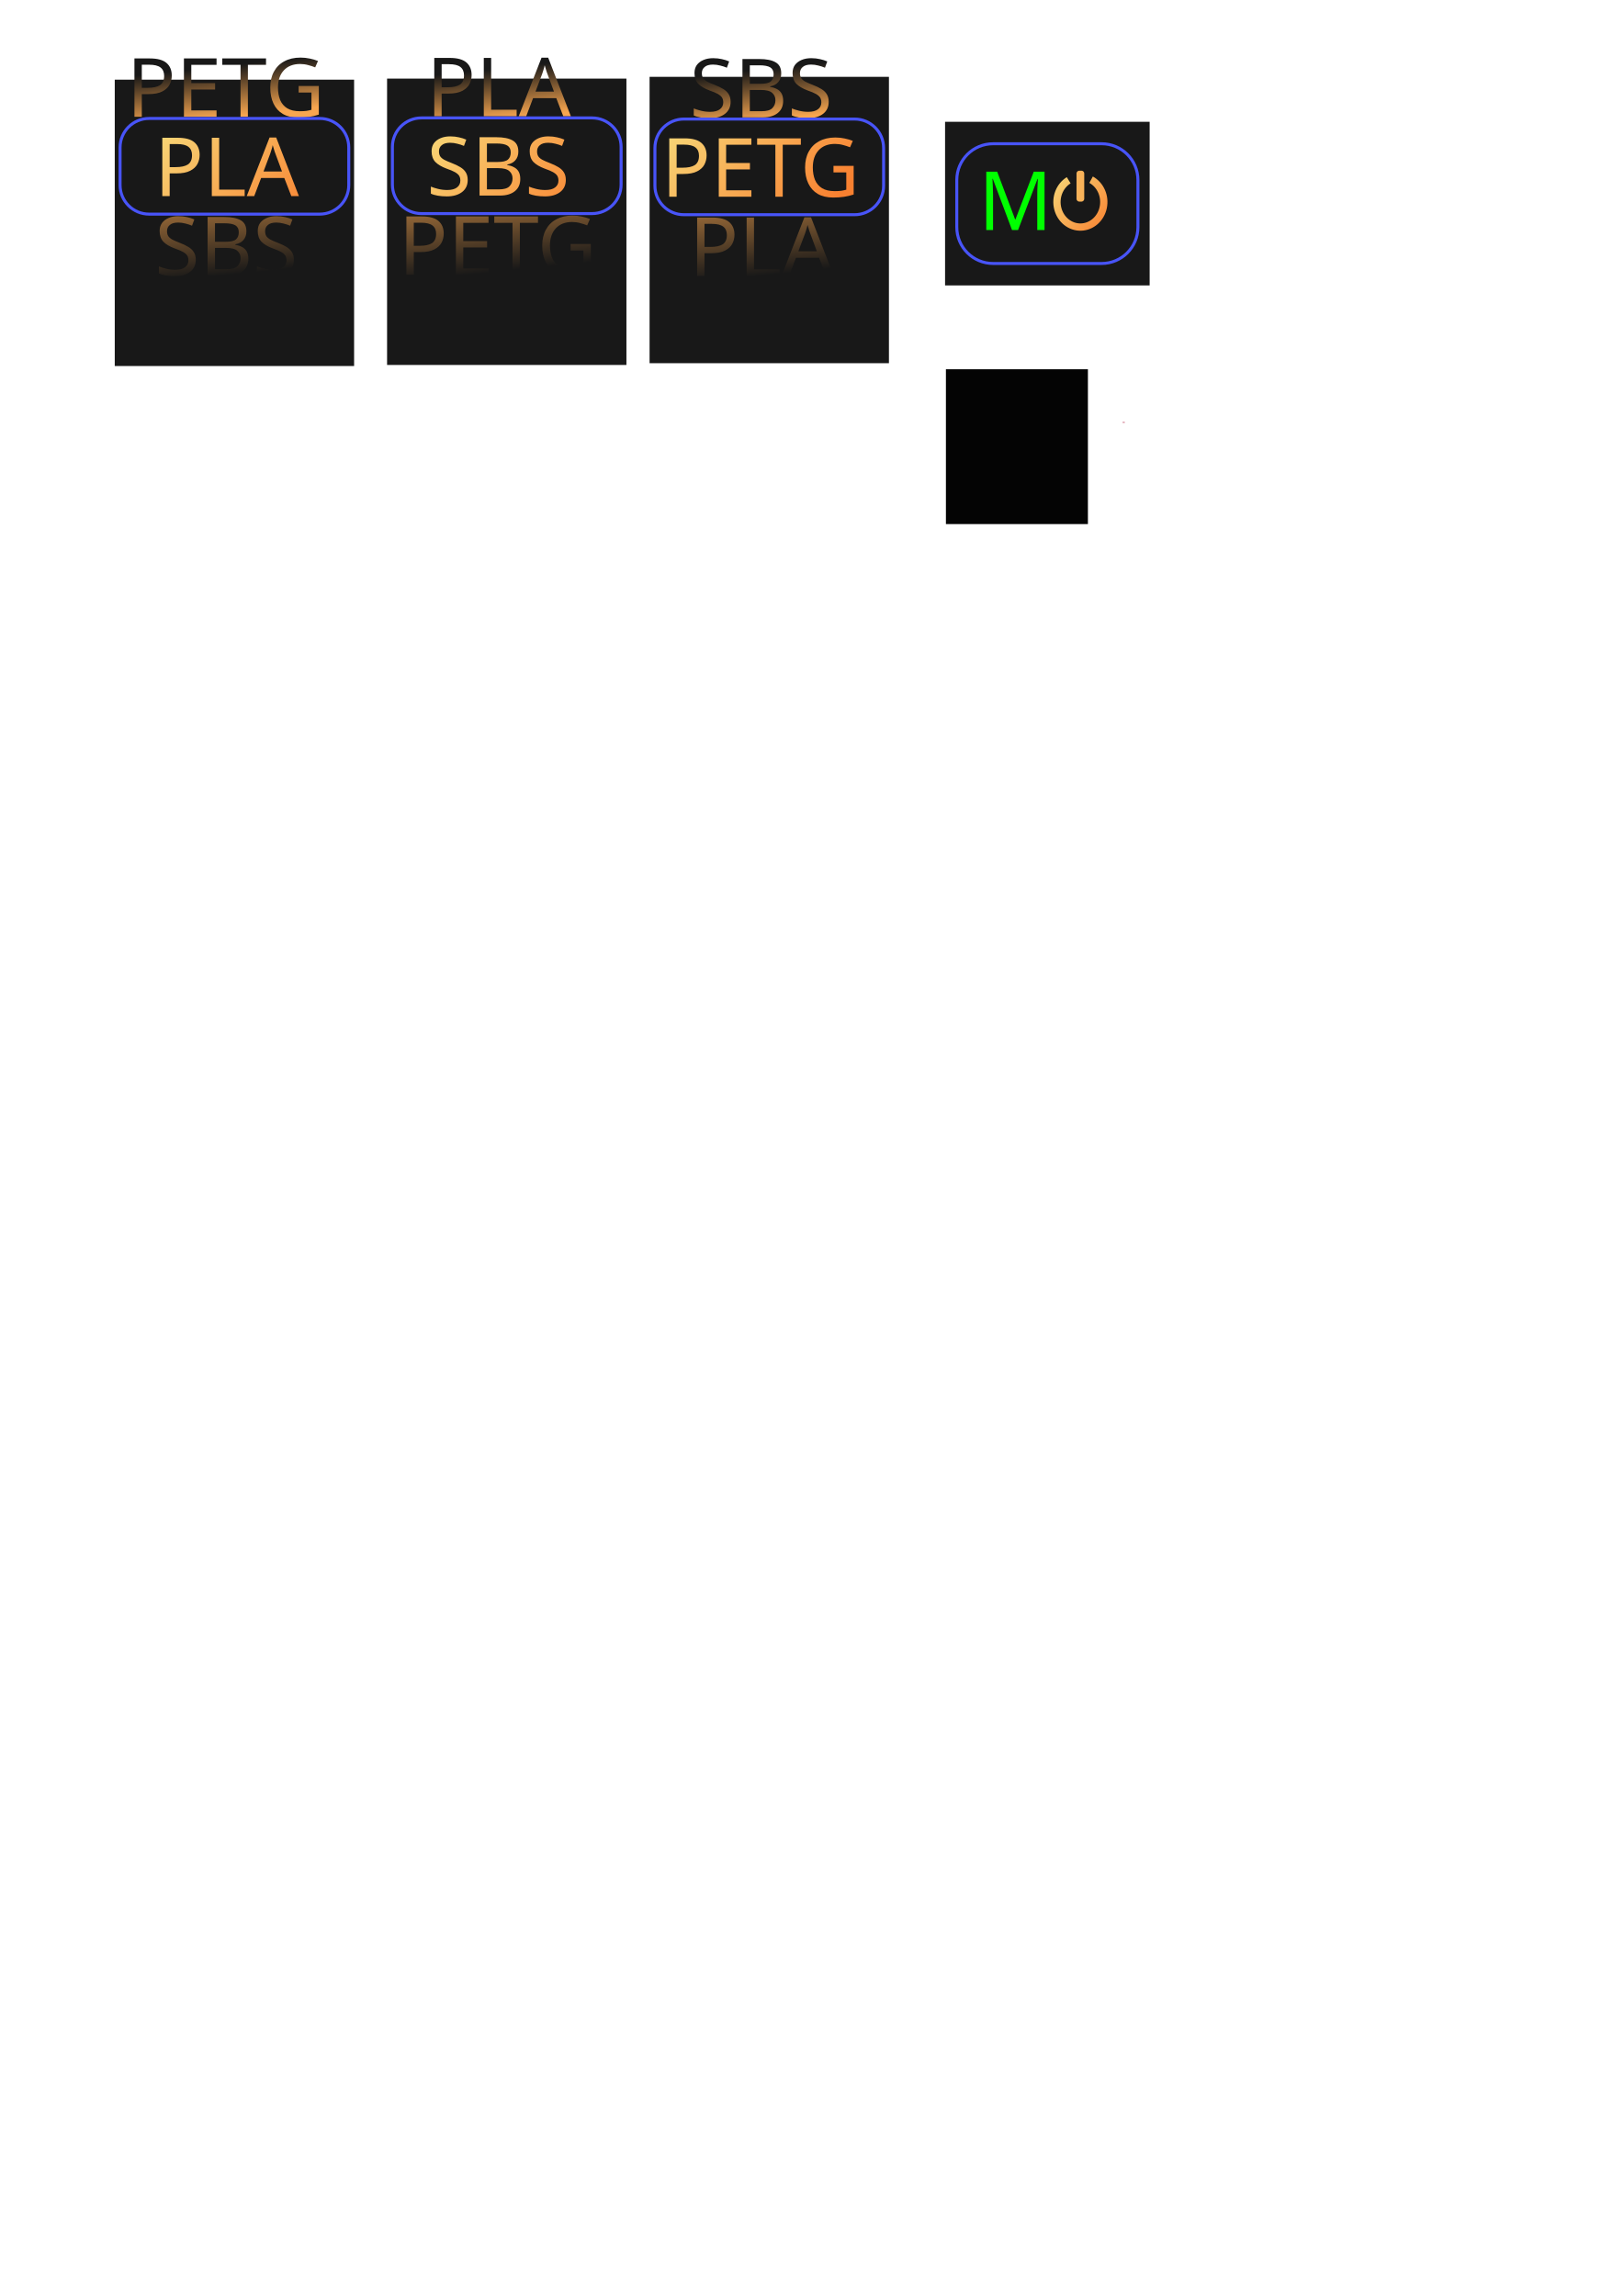
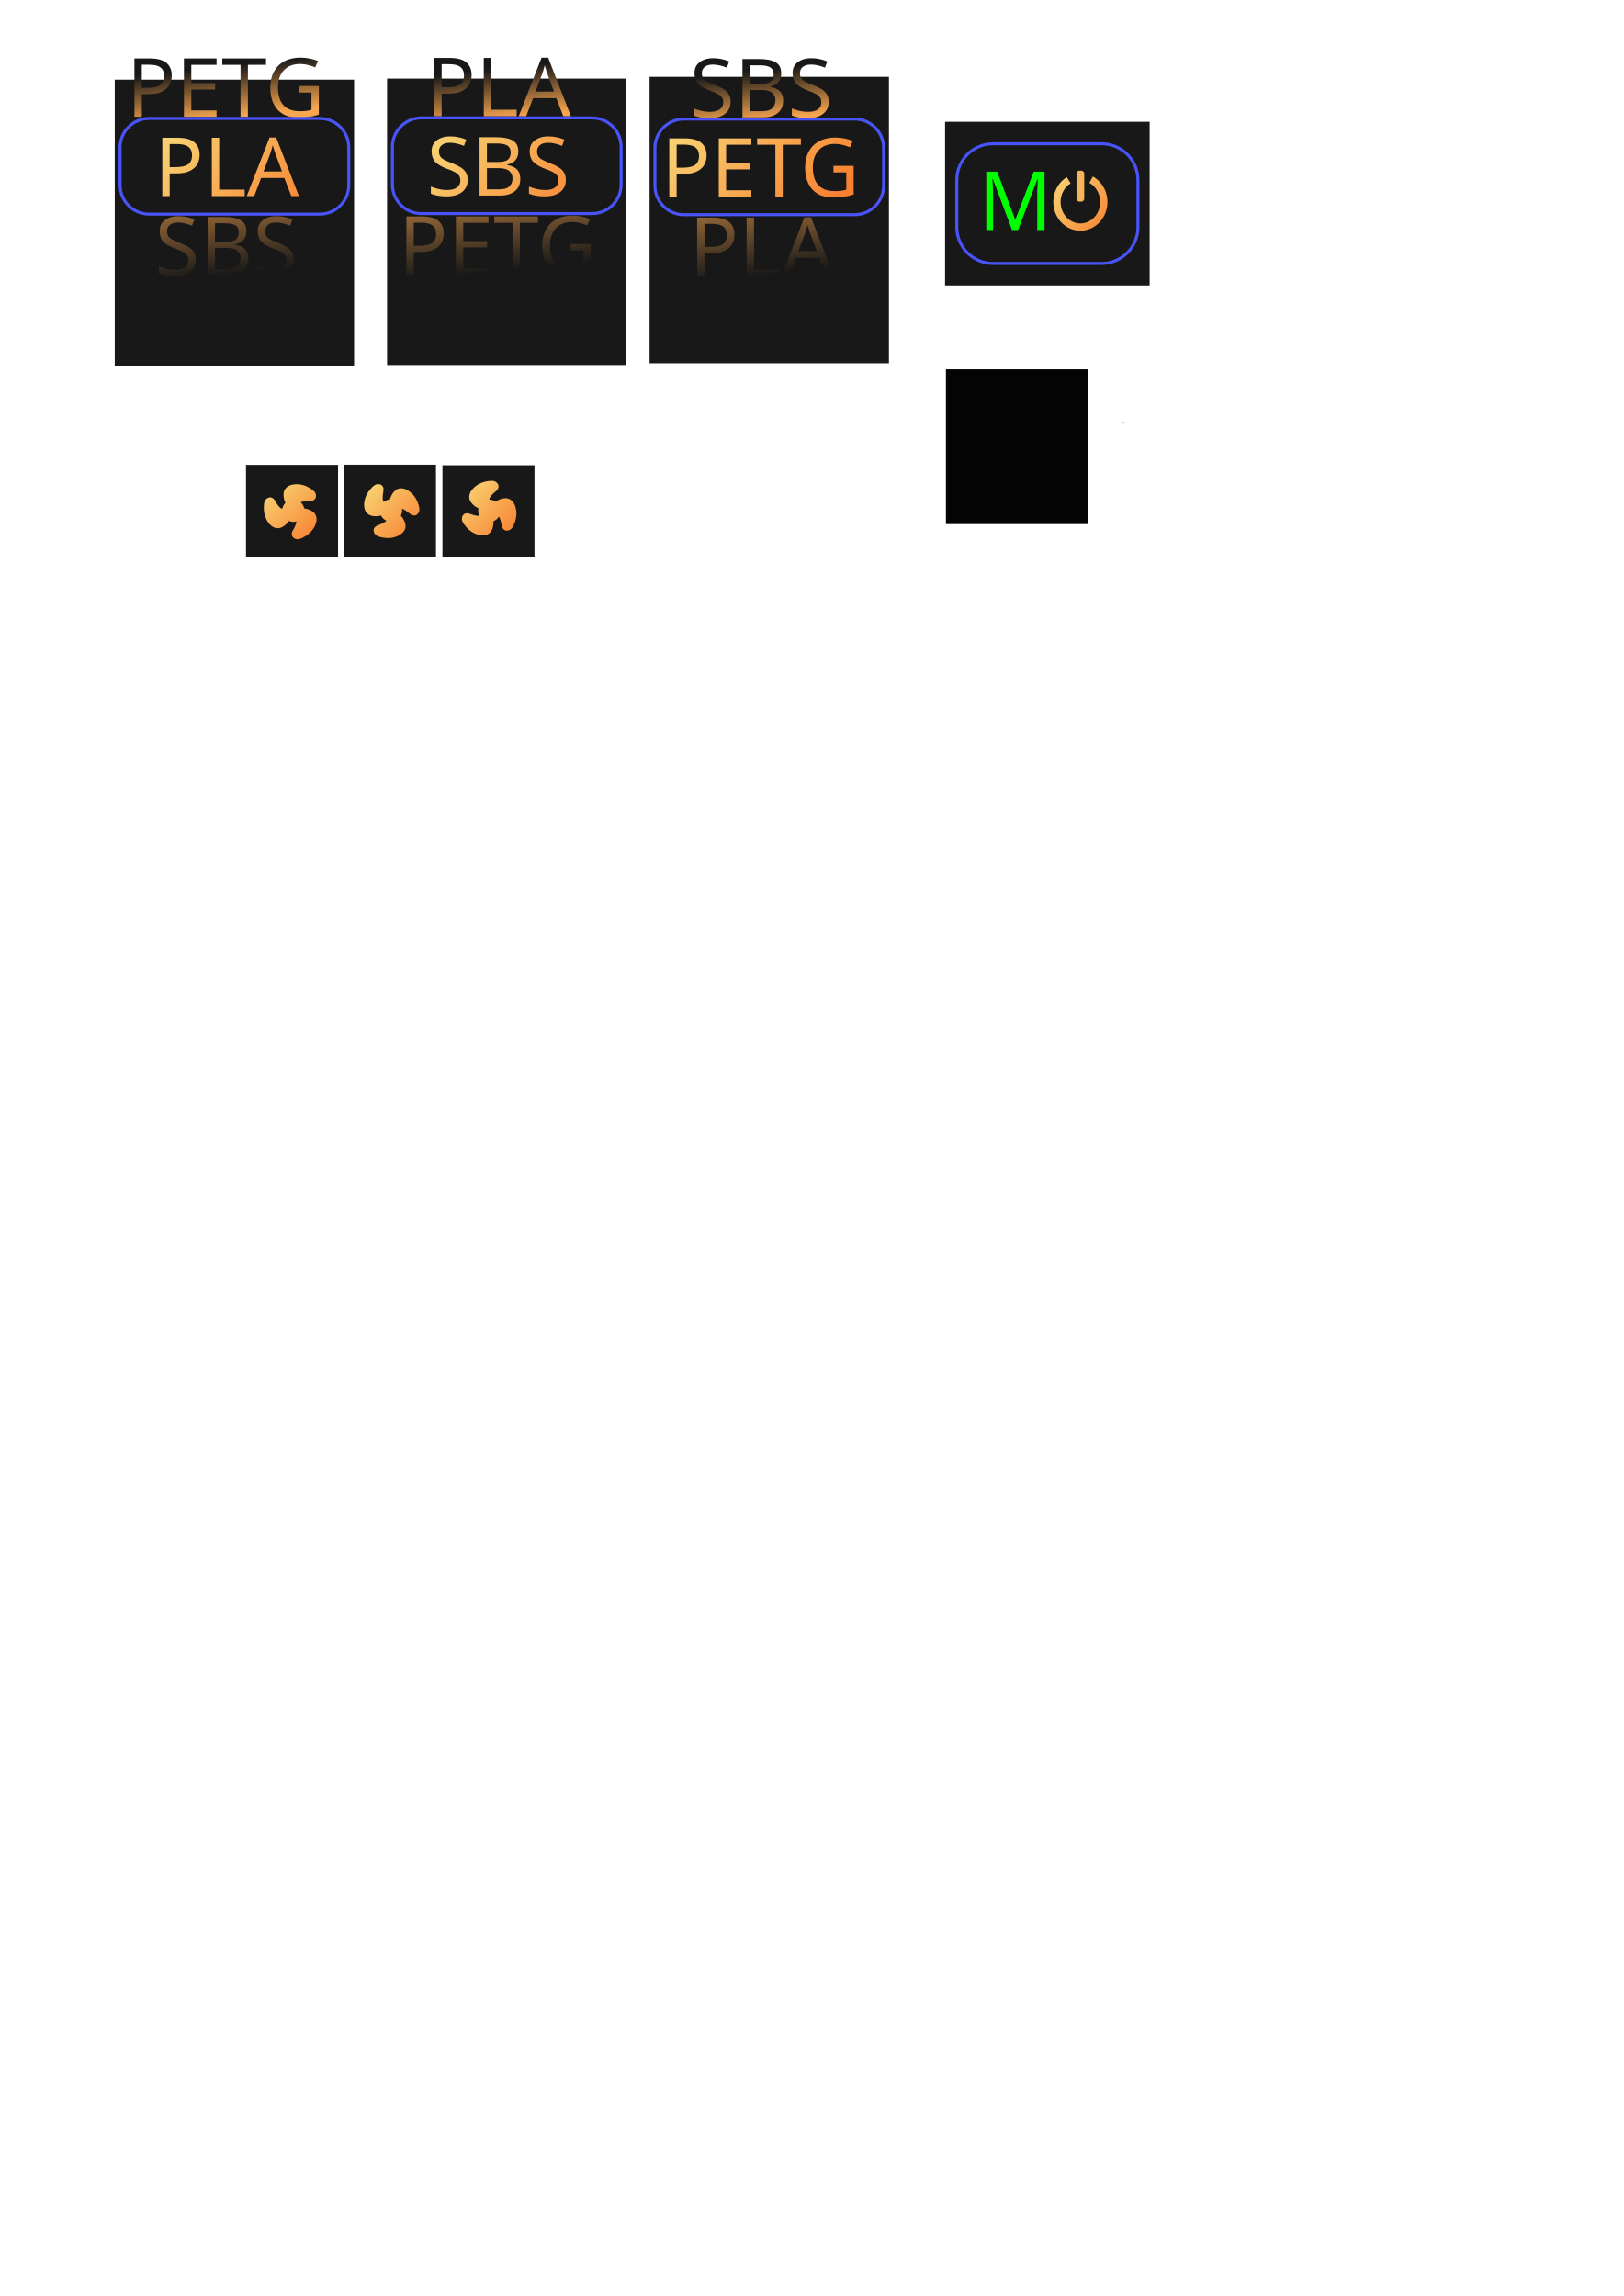
<svg xmlns="http://www.w3.org/2000/svg" xmlns:xlink="http://www.w3.org/1999/xlink" width="210mm" height="297mm" viewBox="0 0 210 297" version="1.1" id="svg3641">
  <defs id="defs3635">
    <linearGradient id="linearGradient4365">
      <stop style="stop-color:#f8a64f;stop-opacity:1" offset="0" id="stop4361" />
      <stop style="stop-color:#181818;stop-opacity:1" offset="1" id="stop4363" />
    </linearGradient>
    <linearGradient xlink:href="#linearGradient853-5-0" id="linearGradient4268" gradientUnits="userSpaceOnUse" gradientTransform="matrix(0.8158387,0,0,0.8967667,5.120634,29.82426)" x1="8.461" y1="282.228" x2="17.077" y2="289.934" />
    <linearGradient id="linearGradient853-5-0">
      <stop style="stop-color:#f8d878;stop-opacity:1" offset="0" id="stop849" />
      <stop style="stop-color:#f88030;stop-opacity:1" offset="1" id="stop851" />
    </linearGradient>
    <linearGradient xlink:href="#linearGradient853-5-0" id="linearGradient4265" x1="23.245" y1="15.141" x2="40.373" y2="29.976" gradientUnits="userSpaceOnUse" gradientTransform="translate(-1.300744,6.269837)" />
    <linearGradient xlink:href="#linearGradient4365" id="linearGradient4265-0-8" x1="33.734" y1="25.724" x2="33.002" y2="19.11" gradientUnits="userSpaceOnUse" gradientTransform="translate(-4.905175,-3.990505)" />
    <linearGradient xlink:href="#linearGradient4365" id="linearGradient4371" gradientUnits="userSpaceOnUse" gradientTransform="translate(-1.254236,16.51985)" x1="28.631" y1="10.038" x2="30.262" y2="25.63" />
    <linearGradient xlink:href="#linearGradient853-5-0" id="linearGradient4526" gradientUnits="userSpaceOnUse" gradientTransform="translate(-1.300744,6.269837)" x1="23.245" y1="15.141" x2="40.373" y2="29.976" />
    <linearGradient xlink:href="#linearGradient4365" id="linearGradient4528" gradientUnits="userSpaceOnUse" gradientTransform="translate(30.26925,16.38149)" x1="28.631" y1="10.038" x2="30.262" y2="25.63" />
    <linearGradient xlink:href="#linearGradient4365" id="linearGradient4530" gradientUnits="userSpaceOnUse" gradientTransform="translate(-1.347252,-3.990505)" x1="33.734" y1="25.724" x2="33.002" y2="19.11" />
    <linearGradient xlink:href="#linearGradient853-5-0" id="linearGradient4671" gradientUnits="userSpaceOnUse" gradientTransform="translate(-4.905175,6.269837)" x1="23.245" y1="15.141" x2="40.373" y2="29.976" />
    <linearGradient xlink:href="#linearGradient4365" id="linearGradient4673" gradientUnits="userSpaceOnUse" gradientTransform="translate(-1.300744,16.51985)" x1="28.631" y1="10.038" x2="30.262" y2="25.63" />
    <linearGradient xlink:href="#linearGradient4365" id="linearGradient4675" gradientUnits="userSpaceOnUse" gradientTransform="translate(-1.254235,-3.990505)" x1="33.734" y1="25.724" x2="33.002" y2="19.11" />
    <linearGradient xlink:href="#linearGradient853-5-0" id="linearGradient4700" gradientUnits="userSpaceOnUse" gradientTransform="translate(-4.905175,6.269837)" x1="23.245" y1="15.141" x2="40.373" y2="29.976" />
    <filter style="color-interpolation-filters:sRGB" id="filter9744" x="-0.029" width="1.057" y="-0.021" height="1.041">
      <feGaussianBlur stdDeviation="0.063" id="feGaussianBlur9746" />
    </filter>
    <clipPath clipPathUnits="userSpaceOnUse" id="clipPath9785">
      <rect clip-path="none" y="45.885" x="127.04" height="7.303" width="5.278" id="rect9787" style="fill:#d58798;fill-opacity:0.984;fill-rule:evenodd;stroke:none;stroke-width:1.165;stroke-linejoin:round;stroke-miterlimit:4;stroke-dasharray:none;stroke-dashoffset:0;stroke-opacity:1;filter:url(#filter9744)" />
    </clipPath>
    <linearGradient xlink:href="#linearGradient853-5-0" id="linearGradient9789" gradientUnits="userSpaceOnUse" gradientTransform="translate(33.92019,6.131476)" x1="23.245" y1="15.141" x2="40.373" y2="29.976" />
    <linearGradient xlink:href="#linearGradient4365" id="linearGradient9791" gradientUnits="userSpaceOnUse" gradientTransform="translate(33.87368,-4.128866)" x1="33.734" y1="25.724" x2="33.002" y2="19.11" />
    <linearGradient xlink:href="#linearGradient853-5-0" id="linearGradient9851" gradientUnits="userSpaceOnUse" gradientTransform="translate(-1.300744,6.269837)" x1="23.245" y1="15.141" x2="40.373" y2="29.976" />
    <linearGradient xlink:href="#linearGradient4365" id="linearGradient9853" gradientUnits="userSpaceOnUse" gradientTransform="translate(-1.254236,16.51985)" x1="28.631" y1="10.038" x2="30.262" y2="25.63" />
    <linearGradient xlink:href="#linearGradient4365" id="linearGradient9855" gradientUnits="userSpaceOnUse" gradientTransform="translate(-4.905175,-3.990505)" x1="33.734" y1="25.724" x2="33.002" y2="19.11" />
+     <linearGradient xlink:href="#linearGradient853-5-0" id="linearGradient1686" gradientUnits="userSpaceOnUse" x1="55.229" y1="46.296" x2="62.791" y2="54.168" gradientTransform="translate(-20.82812,9.061051)" />
+     <linearGradient xlink:href="#linearGradient853-5-0" id="linearGradient1705" x1="188.165" y1="196.727" x2="213.369" y2="222.961" gradientUnits="userSpaceOnUse" gradientTransform="matrix(0.3000624,0,0,0.3000624,-22.06054,-3.673123)" />
+     <linearGradient xlink:href="#linearGradient853-5-0" id="linearGradient1708" gradientUnits="userSpaceOnUse" gradientTransform="matrix(0.2645833,0,0,0.2645833,-15.89451,10.52524)" x1="188.165" y1="196.727" x2="213.369" y2="222.961" />
+     <linearGradient xlink:href="#linearGradient853-5-0" id="linearGradient1710" gradientUnits="userSpaceOnUse" gradientTransform="matrix(0.8817609,0,0,0.8817609,-14.8078,21.75374)" x1="55.229" y1="46.296" x2="62.791" y2="54.168" />
+     <linearGradient xlink:href="#linearGradient853-5-0" id="linearGradient1708-1" gradientUnits="userSpaceOnUse" gradientTransform="matrix(0.2026826,0.1700709,-0.1700709,0.2026826,45.10134,-10.94266)" x1="184.581" y1="207.761" x2="221.41" y2="210.863" />
+     <linearGradient xlink:href="#linearGradient853-5-0" id="linearGradient1710-8" gradientUnits="userSpaceOnUse" gradientTransform="matrix(0.675468,0.566785,-0.566785,0.675468,38.71627,-1.642605)" x1="54.153" y1="49.607" x2="65.204" y2="50.538" />
+     <linearGradient xlink:href="#linearGradient853-5-0" id="linearGradient1854" gradientUnits="userSpaceOnUse" gradientTransform="matrix(0.2026826,0.1700709,-0.1700709,0.2026826,45.15709,-10.81884)" x1="183.794" y1="207.886" x2="221.62" y2="210.687" />
+     <linearGradient xlink:href="#linearGradient853-5-0" id="linearGradient1856" gradientUnits="userSpaceOnUse" gradientTransform="matrix(0.675468,0.566785,-0.566785,0.675468,38.77201,-1.518795)" x1="53.917" y1="49.645" x2="65.267" y2="50.485" />
+     <linearGradient xlink:href="#linearGradient853-5-0" id="linearGradient1854-0" gradientUnits="userSpaceOnUse" gradientTransform="matrix(0.04594441,0.2605637,-0.2605637,0.04594441,108.5424,3.726827)" x1="185.675" y1="220.291" x2="216.428" y2="198.526" />
+     <linearGradient xlink:href="#linearGradient853-5-0" id="linearGradient1856-8" gradientUnits="userSpaceOnUse" gradientTransform="matrix(0.1531162,0.8683649,-0.8683649,0.1531162,97.67321,6.746828)" x1="54.482" y1="53.367" x2="63.71" y2="46.836" />
  </defs>
  <g id="layer1">
    <g id="g4539" transform="translate(69.12339,3.181411)">
      <rect y="12.573" x="53.106" height="21.167" width="26.458" id="rect835" style="fill:#181818;fill-opacity:1;fill-rule:evenodd;stroke:none;stroke-width:0.159;stroke-linejoin:round;stroke-miterlimit:4;stroke-dasharray:none;stroke-dashoffset:0;stroke-opacity:1" />
      <rect ry="4.697" y="15.412" x="54.622" height="15.489" width="23.427" id="rect837" style="fill:none;fill-opacity:1;fill-rule:evenodd;stroke:#4854f8;stroke-width:0.386;stroke-linejoin:round;stroke-miterlimit:4;stroke-dasharray:none;stroke-dashoffset:0;stroke-opacity:1" />
      <text id="text4260" y="26.571" x="57.407" style="font-style:normal;font-weight:normal;font-size:10.583px;line-height:125%;font-family:sans-serif;letter-spacing:0px;word-spacing:0px;fill:#00ff00;fill-opacity:1;stroke:none;stroke-width:0.265px;stroke-linecap:butt;stroke-linejoin:miter;stroke-opacity:1" xml:space="preserve">
        <tspan style="fill:#00ff00;fill-opacity:1;stroke-width:0.265px" y="26.571" x="57.407" id="tspan4258">M</tspan>
      </text>
      <g transform="translate(55.10566,-263.2604)" id="g4266">
        <path style="fill:#181818;fill-opacity:1;fill-rule:evenodd;stroke:url(#linearGradient4268);stroke-width:0.943;stroke-linejoin:round;stroke-miterlimit:4;stroke-dasharray:none;stroke-dashoffset:0;stroke-opacity:1" id="path3613" d="m 16.886,283.323 a 3.029,3.244 0 0 1 1.568,3.611 3.029,3.244 0 0 1 -2.881,2.518 3.029,3.244 0 0 1 -2.989,-2.369 3.029,3.244 0 0 1 1.407,-3.686" />
        <rect style="fill:#181818;fill-opacity:1;fill-rule:evenodd;stroke:#f8b259;stroke-width:0.733;stroke-linejoin:round;stroke-miterlimit:4;stroke-dasharray:none;stroke-dashoffset:0;stroke-opacity:1" id="rect4262" width="0.267" height="3.267" x="15.367" y="282.524" />
      </g>
    </g>
    <rect style="fill:#181818;fill-opacity:1;fill-rule:evenodd;stroke:none;stroke-width:0.682;stroke-linejoin:round;stroke-miterlimit:4;stroke-dasharray:none;stroke-dashoffset:0;stroke-opacity:1" id="rect4186" width="30.956" height="37.042" x="14.841" y="10.305" ry="0" />
    <g id="g9872" transform="translate(0,-6.514447)">
      <text id="text4200" y="31.883" x="19.96" style="font-style:normal;font-weight:normal;font-size:10.583px;line-height:125%;font-family:sans-serif;letter-spacing:0px;word-spacing:0px;fill:url(#linearGradient9851);fill-opacity:1;stroke:none;stroke-width:0.265px;stroke-linecap:butt;stroke-linejoin:miter;stroke-opacity:1" xml:space="preserve">
        <tspan style="fill:url(#linearGradient9851);fill-opacity:1;stroke-width:0.265px" y="31.883" x="19.96" id="tspan4198">PLA</tspan>
      </text>
      <text id="text4200-6" y="42.133" x="20.007" style="font-style:normal;font-weight:normal;font-size:10.583px;line-height:125%;font-family:sans-serif;letter-spacing:0px;word-spacing:0px;fill:url(#linearGradient9853);fill-opacity:1;stroke:none;stroke-width:0.265px;stroke-linecap:butt;stroke-linejoin:miter;stroke-opacity:1" xml:space="preserve">
        <tspan style="fill:url(#linearGradient9853);fill-opacity:1;stroke-width:0.265px" y="42.133" x="20.007" id="tspan4198-3">SBS</tspan>
      </text>
      <text id="text4200-6-1" y="21.623" x="16.356" style="font-style:normal;font-weight:normal;font-size:10.583px;line-height:125%;font-family:sans-serif;letter-spacing:0px;word-spacing:0px;fill:url(#linearGradient9855);fill-opacity:1;stroke:none;stroke-width:0.265px;stroke-linecap:butt;stroke-linejoin:miter;stroke-opacity:1" xml:space="preserve">
        <tspan style="fill:url(#linearGradient9855);fill-opacity:1;stroke-width:0.265px" y="21.623" x="16.356" id="tspan4198-3-1">PETG</tspan>
      </text>
      <rect ry="3.753" y="21.838" x="15.53" height="12.375" width="29.578" id="rect837-3" style="fill:none;fill-opacity:1;fill-rule:evenodd;stroke:#4854f8;stroke-width:0.388;stroke-linejoin:round;stroke-miterlimit:4;stroke-dasharray:none;stroke-dashoffset:0;stroke-opacity:1" />
    </g>
    <rect style="fill:#181818;fill-opacity:1;fill-rule:evenodd;stroke:none;stroke-width:0.682;stroke-linejoin:round;stroke-miterlimit:4;stroke-dasharray:none;stroke-dashoffset:0;stroke-opacity:1" id="rect4186-5" width="30.956" height="37.042" x="50.062" y="10.167" ry="0" />
    <g id="g9849" transform="translate(-1.9073486e-6,-6.445848)">
      <text id="text4200-0" y="31.745" x="55.181" style="font-style:normal;font-weight:normal;font-size:10.583px;line-height:125%;font-family:sans-serif;letter-spacing:0px;word-spacing:0px;fill:url(#linearGradient9789);fill-opacity:1;stroke:none;stroke-width:0.265px;stroke-linecap:butt;stroke-linejoin:miter;stroke-opacity:1" xml:space="preserve">
        <tspan style="fill:url(#linearGradient9789);fill-opacity:1;stroke-width:0.265px" y="31.745" x="55.181" id="tspan4198-8">SBS</tspan>
      </text>
      <text id="text4200-6-3" y="41.995" x="51.53" style="font-style:normal;font-weight:normal;font-size:10.583px;line-height:125%;font-family:sans-serif;letter-spacing:0px;word-spacing:0px;fill:url(#linearGradient4528);fill-opacity:1;stroke:none;stroke-width:0.265px;stroke-linecap:butt;stroke-linejoin:miter;stroke-opacity:1" xml:space="preserve">
        <tspan style="fill:url(#linearGradient4528);fill-opacity:1;stroke-width:0.265px" y="41.995" x="51.53" id="tspan4198-3-5">PETG</tspan>
      </text>
      <text id="text4200-6-1-6" y="21.484" x="55.135" style="font-style:normal;font-weight:normal;font-size:10.583px;line-height:125%;font-family:sans-serif;letter-spacing:0px;word-spacing:0px;fill:url(#linearGradient9791);fill-opacity:1;stroke:none;stroke-width:0.265px;stroke-linecap:butt;stroke-linejoin:miter;stroke-opacity:1" xml:space="preserve">
        <tspan style="fill:url(#linearGradient9791);fill-opacity:1;stroke-width:0.265px" y="21.484" x="55.135" id="tspan4198-3-1-5">PLA</tspan>
      </text>
      <rect ry="3.753" y="21.699" x="50.751" height="12.375" width="29.578" id="rect837-3-9" style="fill:none;fill-opacity:1;fill-rule:evenodd;stroke:#4854f8;stroke-width:0.388;stroke-linejoin:round;stroke-miterlimit:4;stroke-dasharray:none;stroke-dashoffset:0;stroke-opacity:1" />
    </g>
    <rect mask="none" style="fill:#181818;fill-opacity:1;fill-rule:evenodd;stroke:none;stroke-width:0.682;stroke-linejoin:round;stroke-miterlimit:4;stroke-dasharray:none;stroke-dashoffset:0;stroke-opacity:1" id="petg" width="30.956" height="37.042" x="84.013" y="9.939" ry="0" />
    <g mask="none" transform="translate(69.17244,-6.439516)" id="g4694">
      <text id="text4200-0-6" y="31.883" x="16.356" style="font-style:normal;font-weight:normal;font-size:10.583px;line-height:125%;font-family:sans-serif;letter-spacing:0px;word-spacing:0px;fill:url(#linearGradient4700);fill-opacity:1;stroke:none;stroke-width:0.265px;stroke-linecap:butt;stroke-linejoin:miter;stroke-opacity:1" xml:space="preserve">
        <tspan style="fill:url(#linearGradient4700);fill-opacity:1;stroke-width:0.265px" y="31.883" x="16.356" id="tspan4198-8-5">PETG</tspan>
      </text>
      <text id="text4200-6-3-0" y="42.133" x="19.96" style="font-style:normal;font-weight:normal;font-size:10.583px;line-height:125%;font-family:sans-serif;letter-spacing:0px;word-spacing:0px;fill:url(#linearGradient4673);fill-opacity:1;stroke:none;stroke-width:0.265px;stroke-linecap:butt;stroke-linejoin:miter;stroke-opacity:1" xml:space="preserve">
        <tspan style="fill:url(#linearGradient4673);fill-opacity:1;stroke-width:0.265px" y="42.133" x="19.96" id="tspan4198-3-5-8">PLA</tspan>
      </text>
      <text id="text4200-6-1-6-1" y="21.623" x="20.007" style="font-style:normal;font-weight:normal;font-size:10.583px;line-height:125%;font-family:sans-serif;letter-spacing:0px;word-spacing:0px;fill:url(#linearGradient4675);fill-opacity:1;stroke:none;stroke-width:0.265px;stroke-linecap:butt;stroke-linejoin:miter;stroke-opacity:1" xml:space="preserve">
        <tspan style="fill:url(#linearGradient4675);fill-opacity:1;stroke-width:0.265px" y="21.623" x="20.007" id="tspan4198-3-1-5-2">SBS</tspan>
      </text>
      <rect ry="3.753" y="21.838" x="15.53" height="12.375" width="29.578" id="rect837-3-9-2" style="fill:none;fill-opacity:1;fill-rule:evenodd;stroke:#4854f8;stroke-width:0.388;stroke-linejoin:round;stroke-miterlimit:4;stroke-dasharray:none;stroke-dashoffset:0;stroke-opacity:1" />
    </g>
    <g id="g9771">
      <g transform="translate(2.458363)" clip-path="none" id="g9736">
        <g id="g9734">
          <rect style="fill:#000000;fill-opacity:0.984;fill-rule:evenodd;stroke:none;stroke-width:1.165;stroke-linejoin:round;stroke-miterlimit:4;stroke-dasharray:none;stroke-dashoffset:0;stroke-opacity:1" id="rect9731" width="18.365" height="20.028" x="119.881" y="47.765" />
        </g>
      </g>
      <rect y="54.562" x="145.188" height="0.145" width="0.289" id="rect9759" style="fill:#d58798;fill-opacity:0.984;fill-rule:evenodd;stroke:none;stroke-width:1.165;stroke-linejoin:round;stroke-miterlimit:4;stroke-dasharray:none;stroke-dashoffset:0;stroke-opacity:1" />
    </g>
+     <g id="fan_state0" transform="translate(0.2892192,0.1446096)">
+       <rect ry="0" y="59.985" x="31.525" height="11.906" width="11.906" id="rect1507" style="fill:#181818;fill-opacity:1;fill-rule:evenodd;stroke:none;stroke-width:1.165;stroke-linejoin:round;stroke-miterlimit:4;stroke-dasharray:none;stroke-dashoffset:0;stroke-opacity:1" />
+       <path style="fill:url(#linearGradient1708);fill-opacity:1;fill-rule:evenodd;stroke:url(#linearGradient1710);stroke-width:0.026;stroke-linecap:butt;stroke-linejoin:miter;stroke-miterlimit:4;stroke-dasharray:none;stroke-opacity:0" d="m 38.02,62.487 c -0.193,0.004 -0.381,0.026 -0.549,0.066 -0.336,0.08 -0.593,0.231 -0.769,0.418 -0.177,0.187 -0.273,0.41 -0.307,0.666 -0.034,0.256 -0.004,0.547 0.05,0.776 0.055,0.229 0.135,0.397 0.175,0.481 6.72e-4,0.001 0.003,0.004 0.003,0.005 a 1.446,1.446 0 0 0 -0.398,0.767 c -0.02,-0.003 -0.041,-0.004 -0.059,-0.009 -0.148,-0.041 -0.268,-0.165 -0.377,-0.291 -0.109,-0.126 -0.208,-0.254 -0.318,-0.433 -0.111,-0.179 -0.233,-0.408 -0.376,-0.55 -0.142,-0.141 -0.303,-0.194 -0.446,-0.196 -0.143,-0.003 -0.266,0.044 -0.392,0.132 -0.127,0.088 -0.256,0.216 -0.333,0.445 -0.077,0.229 -0.101,0.557 -0.088,0.902 0.012,0.345 0.06,0.705 0.192,1.064 0.132,0.359 0.347,0.714 0.584,0.966 0.237,0.251 0.497,0.398 0.747,0.457 0.25,0.059 0.492,0.032 0.731,-0.067 0.239,-0.099 0.475,-0.27 0.646,-0.431 0.171,-0.162 0.277,-0.315 0.33,-0.392 0.003,-0.004 0.007,-0.014 0.01,-0.018 a 1.446,1.446 0 0 0 0.573,0.119 1.446,1.446 0 0 0 0.402,-0.058 c 0.001,0.118 -0.036,0.243 -0.078,0.363 -0.055,0.158 -0.116,0.307 -0.216,0.492 -0.1,0.185 -0.237,0.406 -0.288,0.6 -0.051,0.194 -0.016,0.359 0.053,0.484 0.069,0.125 0.171,0.208 0.311,0.274 0.139,0.066 0.315,0.114 0.551,0.066 0.236,-0.048 0.533,-0.192 0.826,-0.375 0.292,-0.183 0.58,-0.404 0.825,-0.698 0.245,-0.294 0.445,-0.658 0.544,-0.989 0.099,-0.331 0.096,-0.629 0.023,-0.875 -0.074,-0.247 -0.219,-0.442 -0.424,-0.599 -0.205,-0.157 -0.471,-0.277 -0.697,-0.345 -0.178,-0.053 -0.317,-0.07 -0.419,-0.08 a 1.446,1.446 0 0 0 -0.466,-0.796 c 0.093,-0.044 0.199,-0.071 0.305,-0.091 0.164,-0.032 0.323,-0.053 0.534,-0.059 0.21,-0.006 0.47,0.003 0.664,-0.05 0.194,-0.053 0.32,-0.166 0.393,-0.288 0.074,-0.122 0.094,-0.252 0.082,-0.406 -0.013,-0.154 -0.059,-0.33 -0.219,-0.511 -0.16,-0.181 -0.433,-0.366 -0.737,-0.528 -0.305,-0.162 -0.64,-0.3 -1.018,-0.365 -0.189,-0.033 -0.387,-0.047 -0.58,-0.043 z" id="path1622" />
+     </g>
+     <rect style="fill:#181818;fill-opacity:1;fill-rule:evenodd;stroke:none;stroke-width:1.165;stroke-linejoin:round;stroke-miterlimit:4;stroke-dasharray:none;stroke-dashoffset:0;stroke-opacity:1" id="fan_state1" width="11.906" height="11.906" x="44.479" y="60.105" ry="0" />
+     <path id="path1622-3" d="m 53.057,63.642 c -0.15,-0.121 -0.308,-0.225 -0.463,-0.302 -0.309,-0.155 -0.603,-0.204 -0.858,-0.174 -0.256,0.03 -0.473,0.138 -0.663,0.313 -0.191,0.175 -0.355,0.416 -0.461,0.627 -0.105,0.211 -0.152,0.391 -0.175,0.481 -3.85e-4,0.002 -5.27e-4,0.004 -9.68e-4,0.006 a 1.446,1.446 0 0 0 -0.798,0.332 c -0.013,-0.015 -0.029,-0.029 -0.04,-0.045 -0.087,-0.127 -0.099,-0.299 -0.102,-0.466 -0.003,-0.167 0.004,-0.328 0.035,-0.536 0.03,-0.208 0.084,-0.463 0.066,-0.663 -0.018,-0.2 -0.108,-0.343 -0.215,-0.437 -0.107,-0.094 -0.232,-0.137 -0.385,-0.151 -0.153,-0.014 -0.335,10e-4 -0.541,0.127 -0.206,0.126 -0.435,0.362 -0.648,0.634 -0.212,0.272 -0.407,0.579 -0.537,0.939 -0.13,0.36 -0.194,0.77 -0.173,1.115 0.02,0.345 0.125,0.624 0.278,0.831 0.153,0.206 0.356,0.341 0.603,0.418 0.247,0.078 0.537,0.099 0.773,0.085 0.235,-0.014 0.415,-0.063 0.504,-0.088 0.005,-0.001 0.014,-0.006 0.019,-0.007 a 1.446,1.446 0 0 0 0.362,0.459 1.446,1.446 0 0 0 0.345,0.214 c -0.075,0.092 -0.184,0.163 -0.293,0.228 -0.143,0.086 -0.286,0.16 -0.482,0.238 -0.196,0.078 -0.443,0.159 -0.607,0.275 -0.164,0.116 -0.243,0.265 -0.27,0.405 -0.027,0.14 -0.003,0.27 0.062,0.409 0.064,0.14 0.168,0.29 0.38,0.405 0.212,0.115 0.532,0.196 0.874,0.243 0.342,0.048 0.704,0.063 1.081,-0.004 0.377,-0.068 0.764,-0.218 1.053,-0.408 0.289,-0.19 0.478,-0.42 0.58,-0.656 0.102,-0.236 0.116,-0.479 0.06,-0.731 -0.056,-0.252 -0.182,-0.515 -0.312,-0.712 -0.102,-0.155 -0.198,-0.257 -0.27,-0.331 a 1.446,1.446 0 0 0 0.155,-0.909 c 0.099,0.026 0.198,0.073 0.292,0.126 0.146,0.081 0.282,0.168 0.447,0.298 0.165,0.13 0.359,0.304 0.541,0.388 0.182,0.084 0.352,0.078 0.487,0.032 0.135,-0.046 0.234,-0.133 0.323,-0.258 0.089,-0.126 0.167,-0.291 0.161,-0.532 -0.006,-0.241 -0.096,-0.558 -0.226,-0.878 C 53.889,64.662 53.721,64.341 53.474,64.048 53.35,63.902 53.208,63.763 53.057,63.642 Z" style="fill:url(#linearGradient1854);fill-opacity:1;fill-rule:evenodd;stroke:url(#linearGradient1856);stroke-width:0.026;stroke-linecap:butt;stroke-linejoin:miter;stroke-miterlimit:4;stroke-dasharray:none;stroke-opacity:0" />
+     <rect style="fill:#181818;fill-opacity:1;fill-rule:evenodd;stroke:none;stroke-width:1.165;stroke-linejoin:round;stroke-miterlimit:4;stroke-dasharray:none;stroke-dashoffset:0;stroke-opacity:1" id="fan_state2" width="11.906" height="11.906" x="57.223" y="60.178" ry="0" />
+     <path id="path1622-3-1" d="m 66.732,65.845 c -0.037,-0.189 -0.092,-0.37 -0.16,-0.529 -0.137,-0.317 -0.33,-0.544 -0.545,-0.685 -0.215,-0.142 -0.451,-0.198 -0.709,-0.187 -0.258,0.011 -0.54,0.091 -0.756,0.184 -0.216,0.094 -0.368,0.202 -0.443,0.256 -0.001,8.94e-4 -0.003,0.003 -0.005,0.004 A 1.446,1.446 0 0 0 63.289,64.63 c -6.86e-4,-0.02 -0.004,-0.041 -0.002,-0.06 0.015,-0.153 0.116,-0.292 0.222,-0.422 0.105,-0.13 0.214,-0.249 0.371,-0.389 0.157,-0.14 0.362,-0.301 0.476,-0.465 0.115,-0.165 0.138,-0.332 0.116,-0.473 -0.022,-0.141 -0.089,-0.254 -0.198,-0.363 -0.108,-0.109 -0.257,-0.215 -0.496,-0.25 -0.238,-0.036 -0.566,-0.002 -0.904,0.07 -0.337,0.072 -0.684,0.182 -1.014,0.374 -0.331,0.192 -0.643,0.465 -0.85,0.743 -0.206,0.277 -0.306,0.558 -0.321,0.815 -0.015,0.257 0.054,0.49 0.193,0.708 0.139,0.218 0.348,0.421 0.537,0.562 0.189,0.14 0.358,0.218 0.443,0.257 0.005,0.002 0.015,0.005 0.019,0.007 a 1.446,1.446 0 0 0 -0.018,0.585 1.446,1.446 0 0 0 0.127,0.386 c -0.116,0.022 -0.246,0.007 -0.371,-0.013 -0.165,-0.026 -0.322,-0.061 -0.522,-0.127 -0.2,-0.066 -0.441,-0.163 -0.641,-0.18 -0.2,-0.017 -0.357,0.047 -0.468,0.137 -0.111,0.09 -0.175,0.205 -0.216,0.353 -0.041,0.149 -0.058,0.33 0.031,0.554 0.088,0.224 0.282,0.492 0.513,0.748 0.231,0.256 0.499,0.501 0.831,0.692 0.332,0.19 0.725,0.324 1.069,0.364 0.343,0.04 0.636,-0.014 0.866,-0.13 0.23,-0.115 0.397,-0.292 0.516,-0.521 0.119,-0.229 0.191,-0.512 0.218,-0.746 0.021,-0.185 0.014,-0.324 0.006,-0.427 a 1.446,1.446 0 0 0 0.703,-0.597 c 0.059,0.083 0.104,0.183 0.143,0.284 0.06,0.156 0.108,0.309 0.151,0.515 0.043,0.206 0.079,0.464 0.165,0.645 0.086,0.182 0.219,0.286 0.352,0.337 0.133,0.051 0.265,0.049 0.414,0.01 0.149,-0.039 0.315,-0.115 0.465,-0.304 0.15,-0.189 0.285,-0.49 0.392,-0.818 0.106,-0.328 0.184,-0.683 0.183,-1.065 -5.56e-4,-0.191 -0.021,-0.389 -0.058,-0.579 z" style="fill:url(#linearGradient1854-0);fill-opacity:1;fill-rule:evenodd;stroke:url(#linearGradient1856-8);stroke-width:0.026;stroke-linecap:butt;stroke-linejoin:miter;stroke-miterlimit:4;stroke-dasharray:none;stroke-opacity:0" />
  </g>
</svg>
